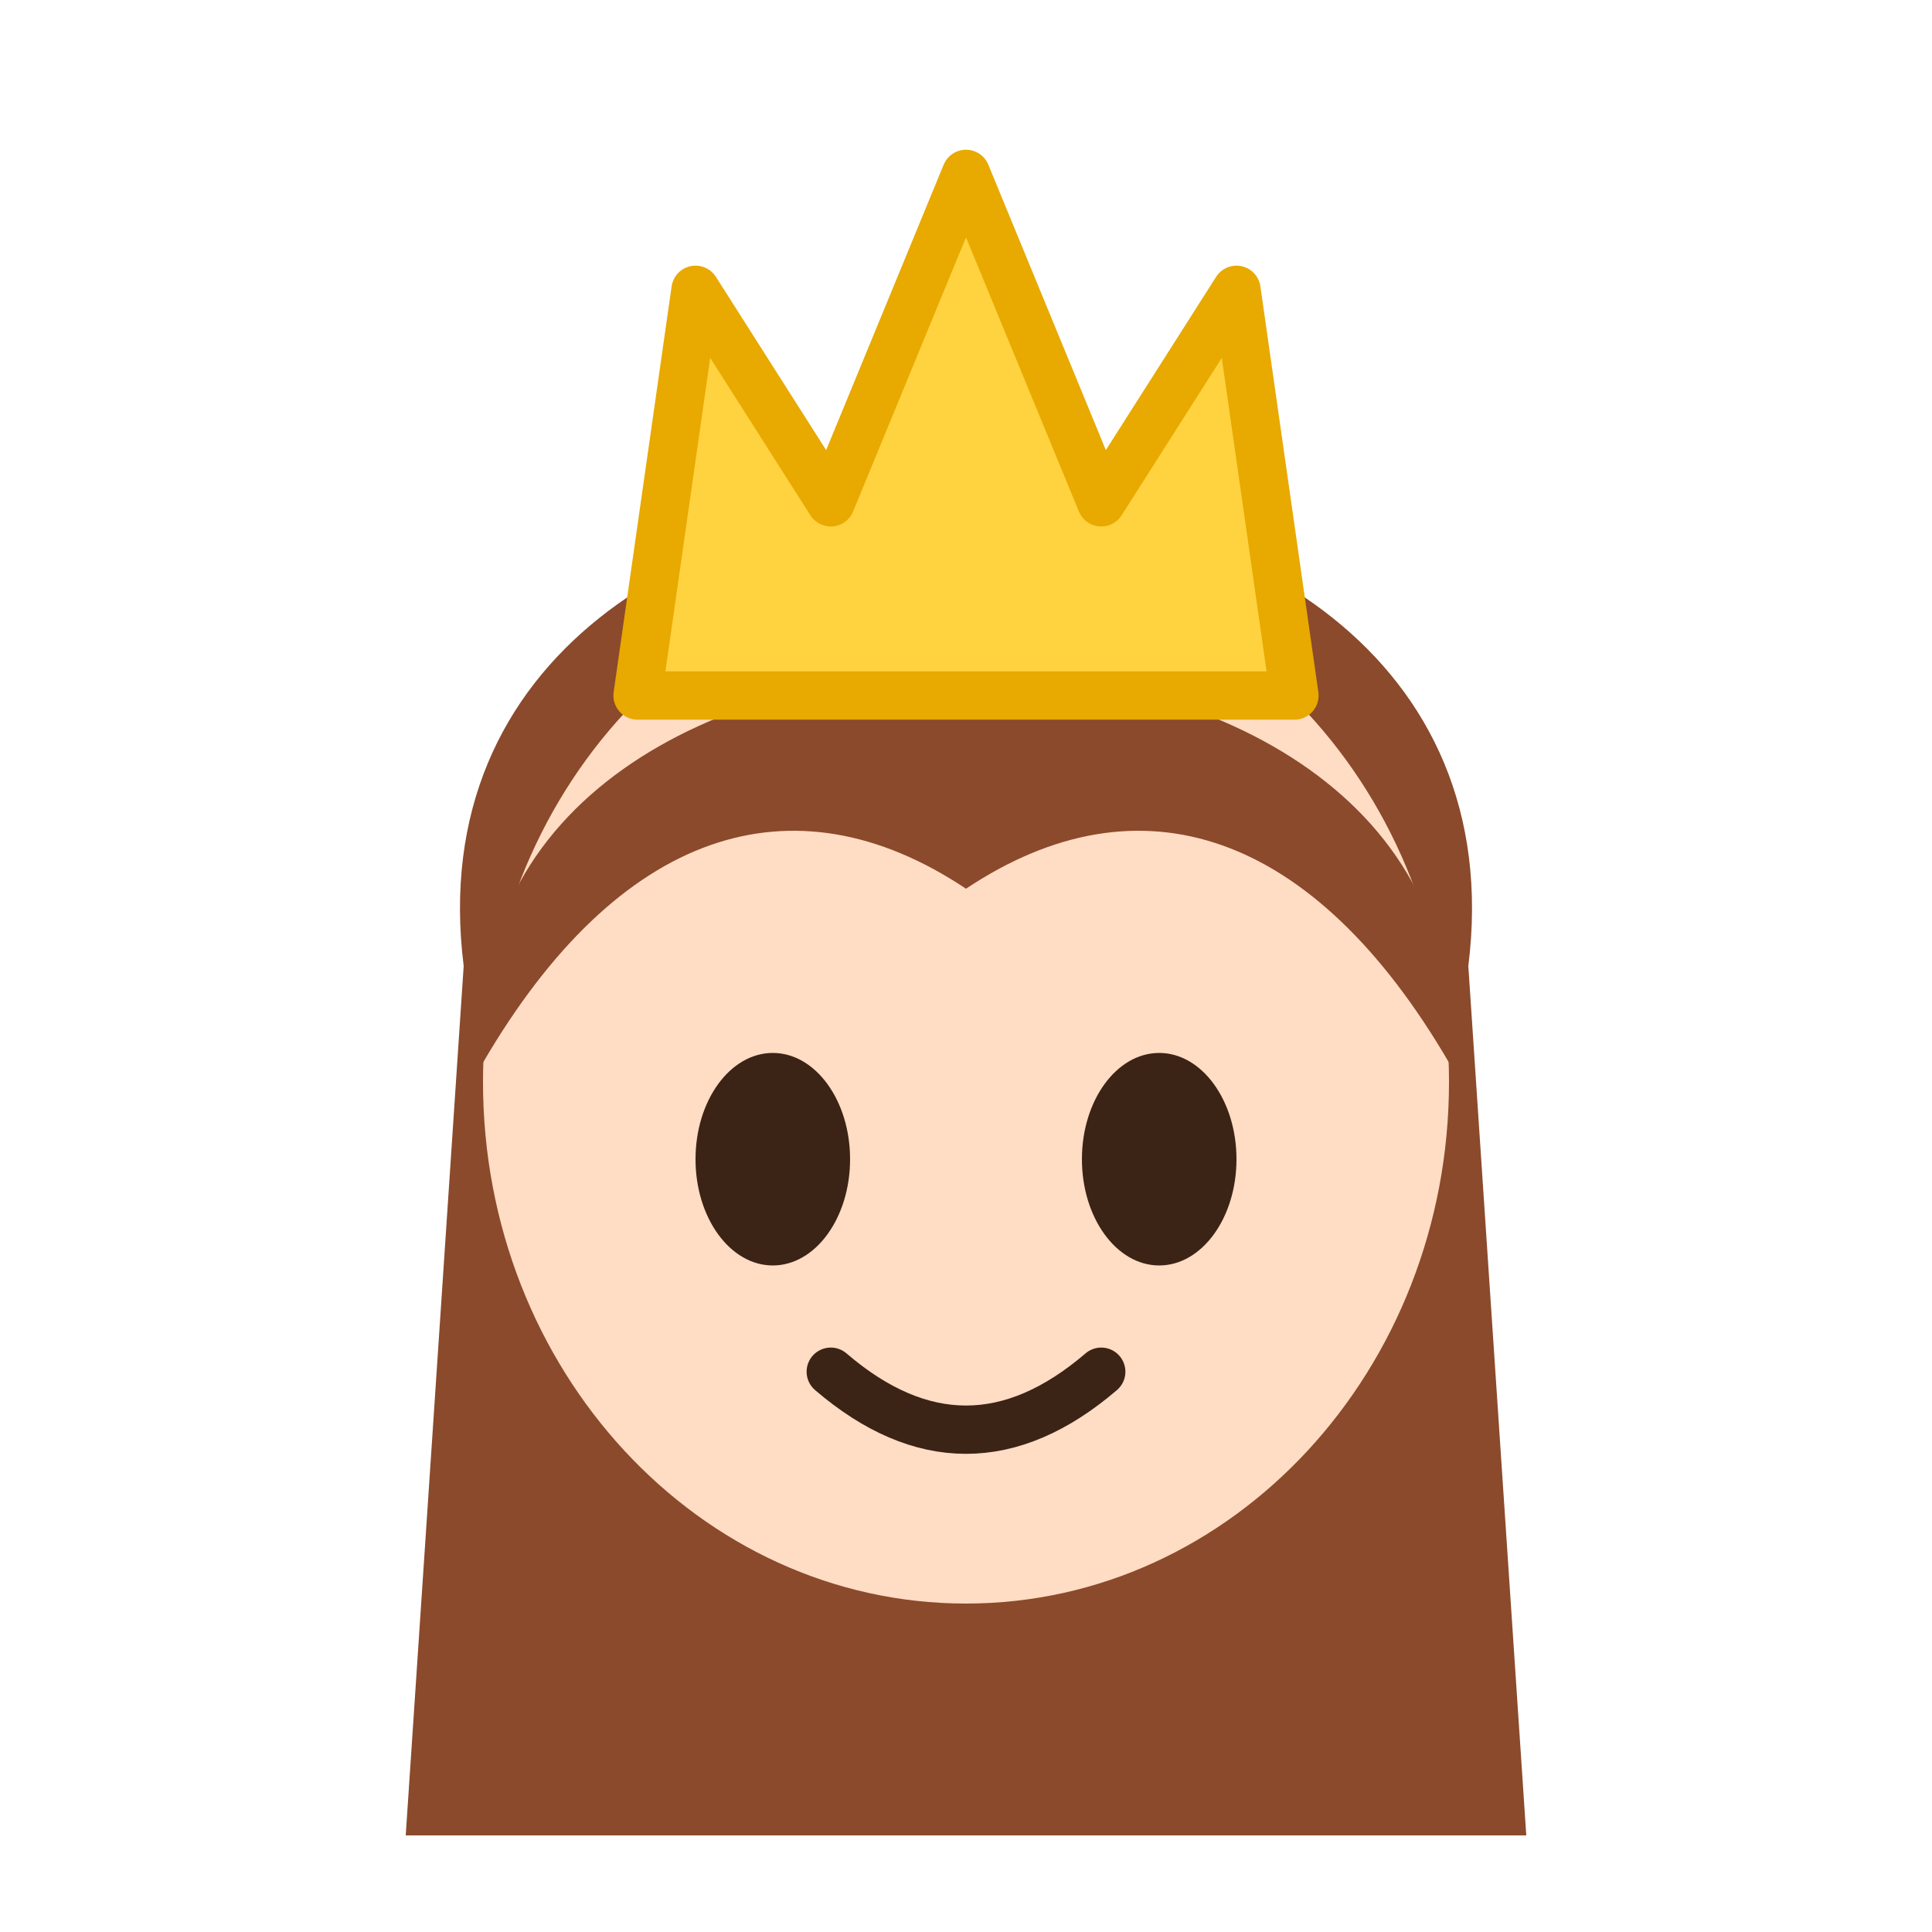
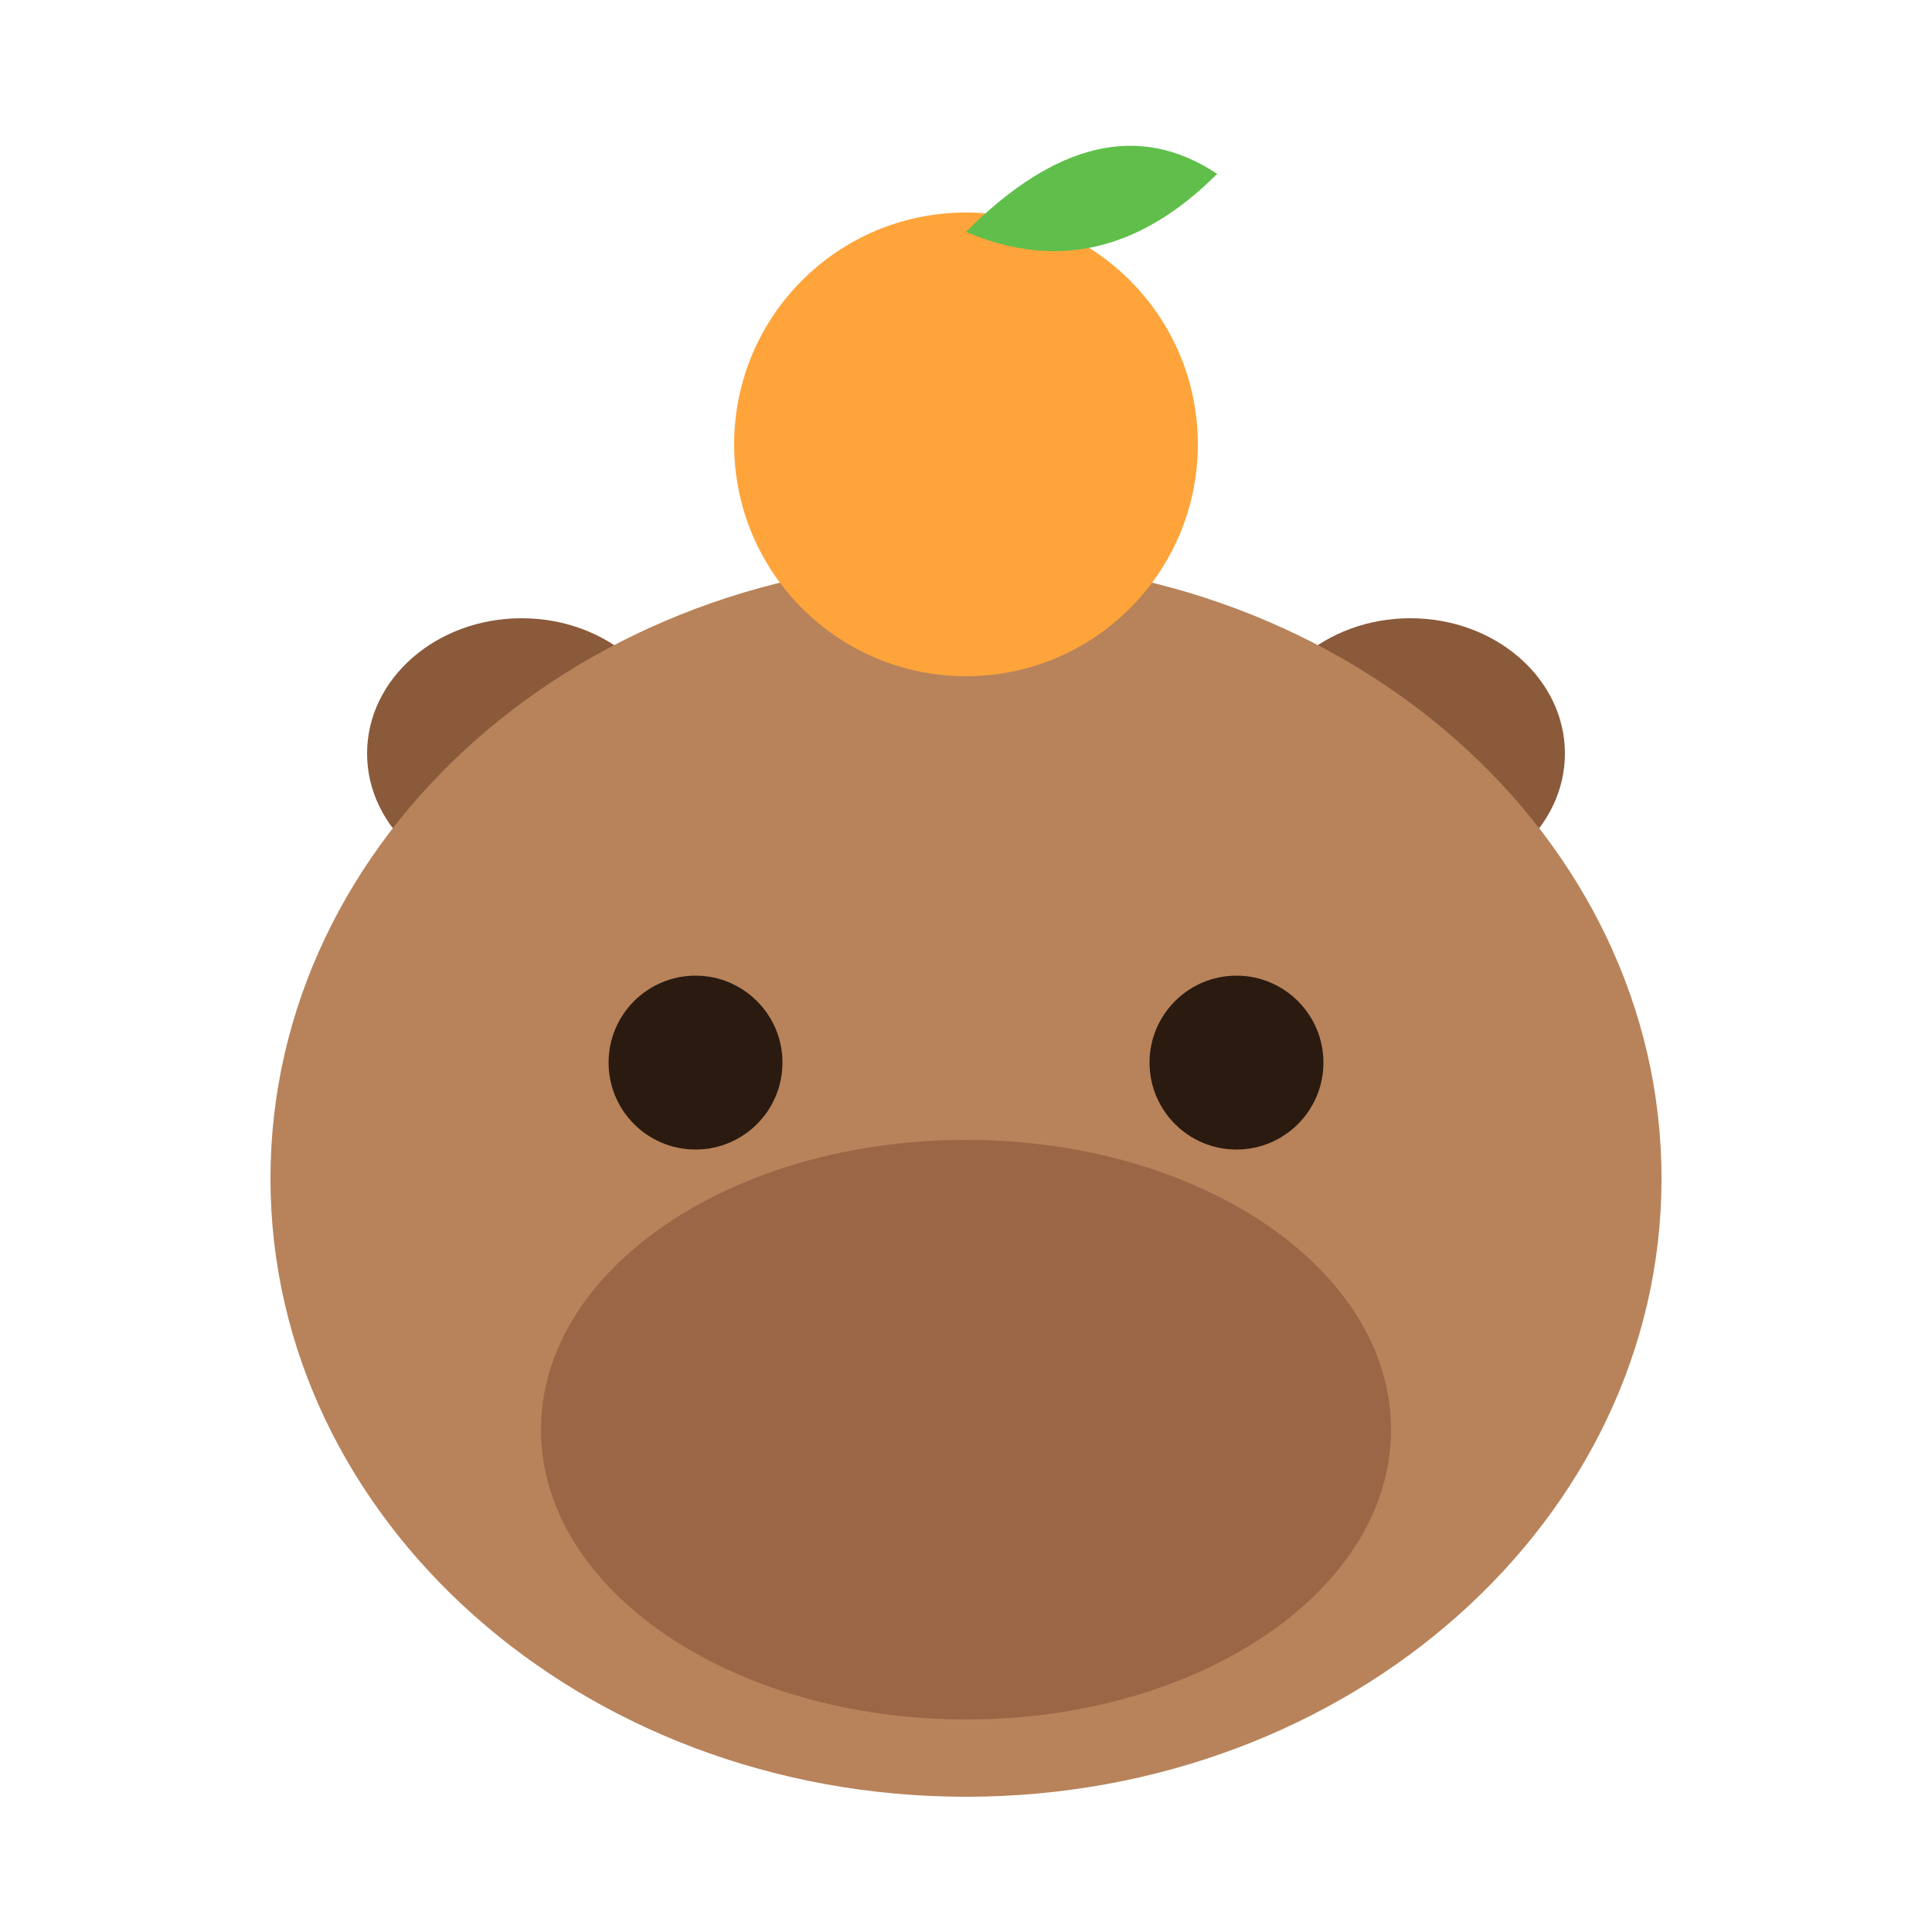
<svg xmlns="http://www.w3.org/2000/svg" viewBox="0 0 200 200">
-   <path d="M48 100 C40 36 160 36 152 100 L158 190 L42 190 Z" fill="#8b4a2b" />
-   <ellipse cx="100" cy="112" rx="50" ry="54" fill="#ffdcc4" />
-   <path d="M50 110 C46 56 154 56 150 110 C136 86 118 80 100 92 C82 80 64 86 50 110 Z" fill="#8b4a2b" />
-   <ellipse cx="80" cy="120" rx="8" ry="11" fill="#3b2416" />
-   <ellipse cx="120" cy="120" rx="8" ry="11" fill="#3b2416" />
-   <path d="M86 142 q14 12 28 0" fill="none" stroke="#3b2416" stroke-width="5" stroke-linecap="round" />
-   <polygon points="66,72 72,30 86,52 100,18 114,52 128,30 134,72" fill="#ffd23f" stroke="#e8a900" stroke-width="5" stroke-linejoin="round" />
+   <ellipse cx="54" cy="78" rx="16" ry="14" fill="#8a5a3b" />
+   <ellipse cx="146" cy="78" rx="16" ry="14" fill="#8a5a3b" />
+   <ellipse cx="100" cy="122" rx="72" ry="64" fill="#b8835a" />
+   <ellipse cx="100" cy="148" rx="44" ry="30" fill="#9a6646" />
+   <circle cx="72" cy="110" r="9" fill="#2b1a10" />
+   <circle cx="128" cy="110" r="9" fill="#2b1a10" />
+   <circle cx="100" cy="46" r="24" fill="#ffa43a" />
+   <path d="M100 24 q14 -14 26 -6 q-12 12 -26 6 z" fill="#5fbf4a" />
</svg>
